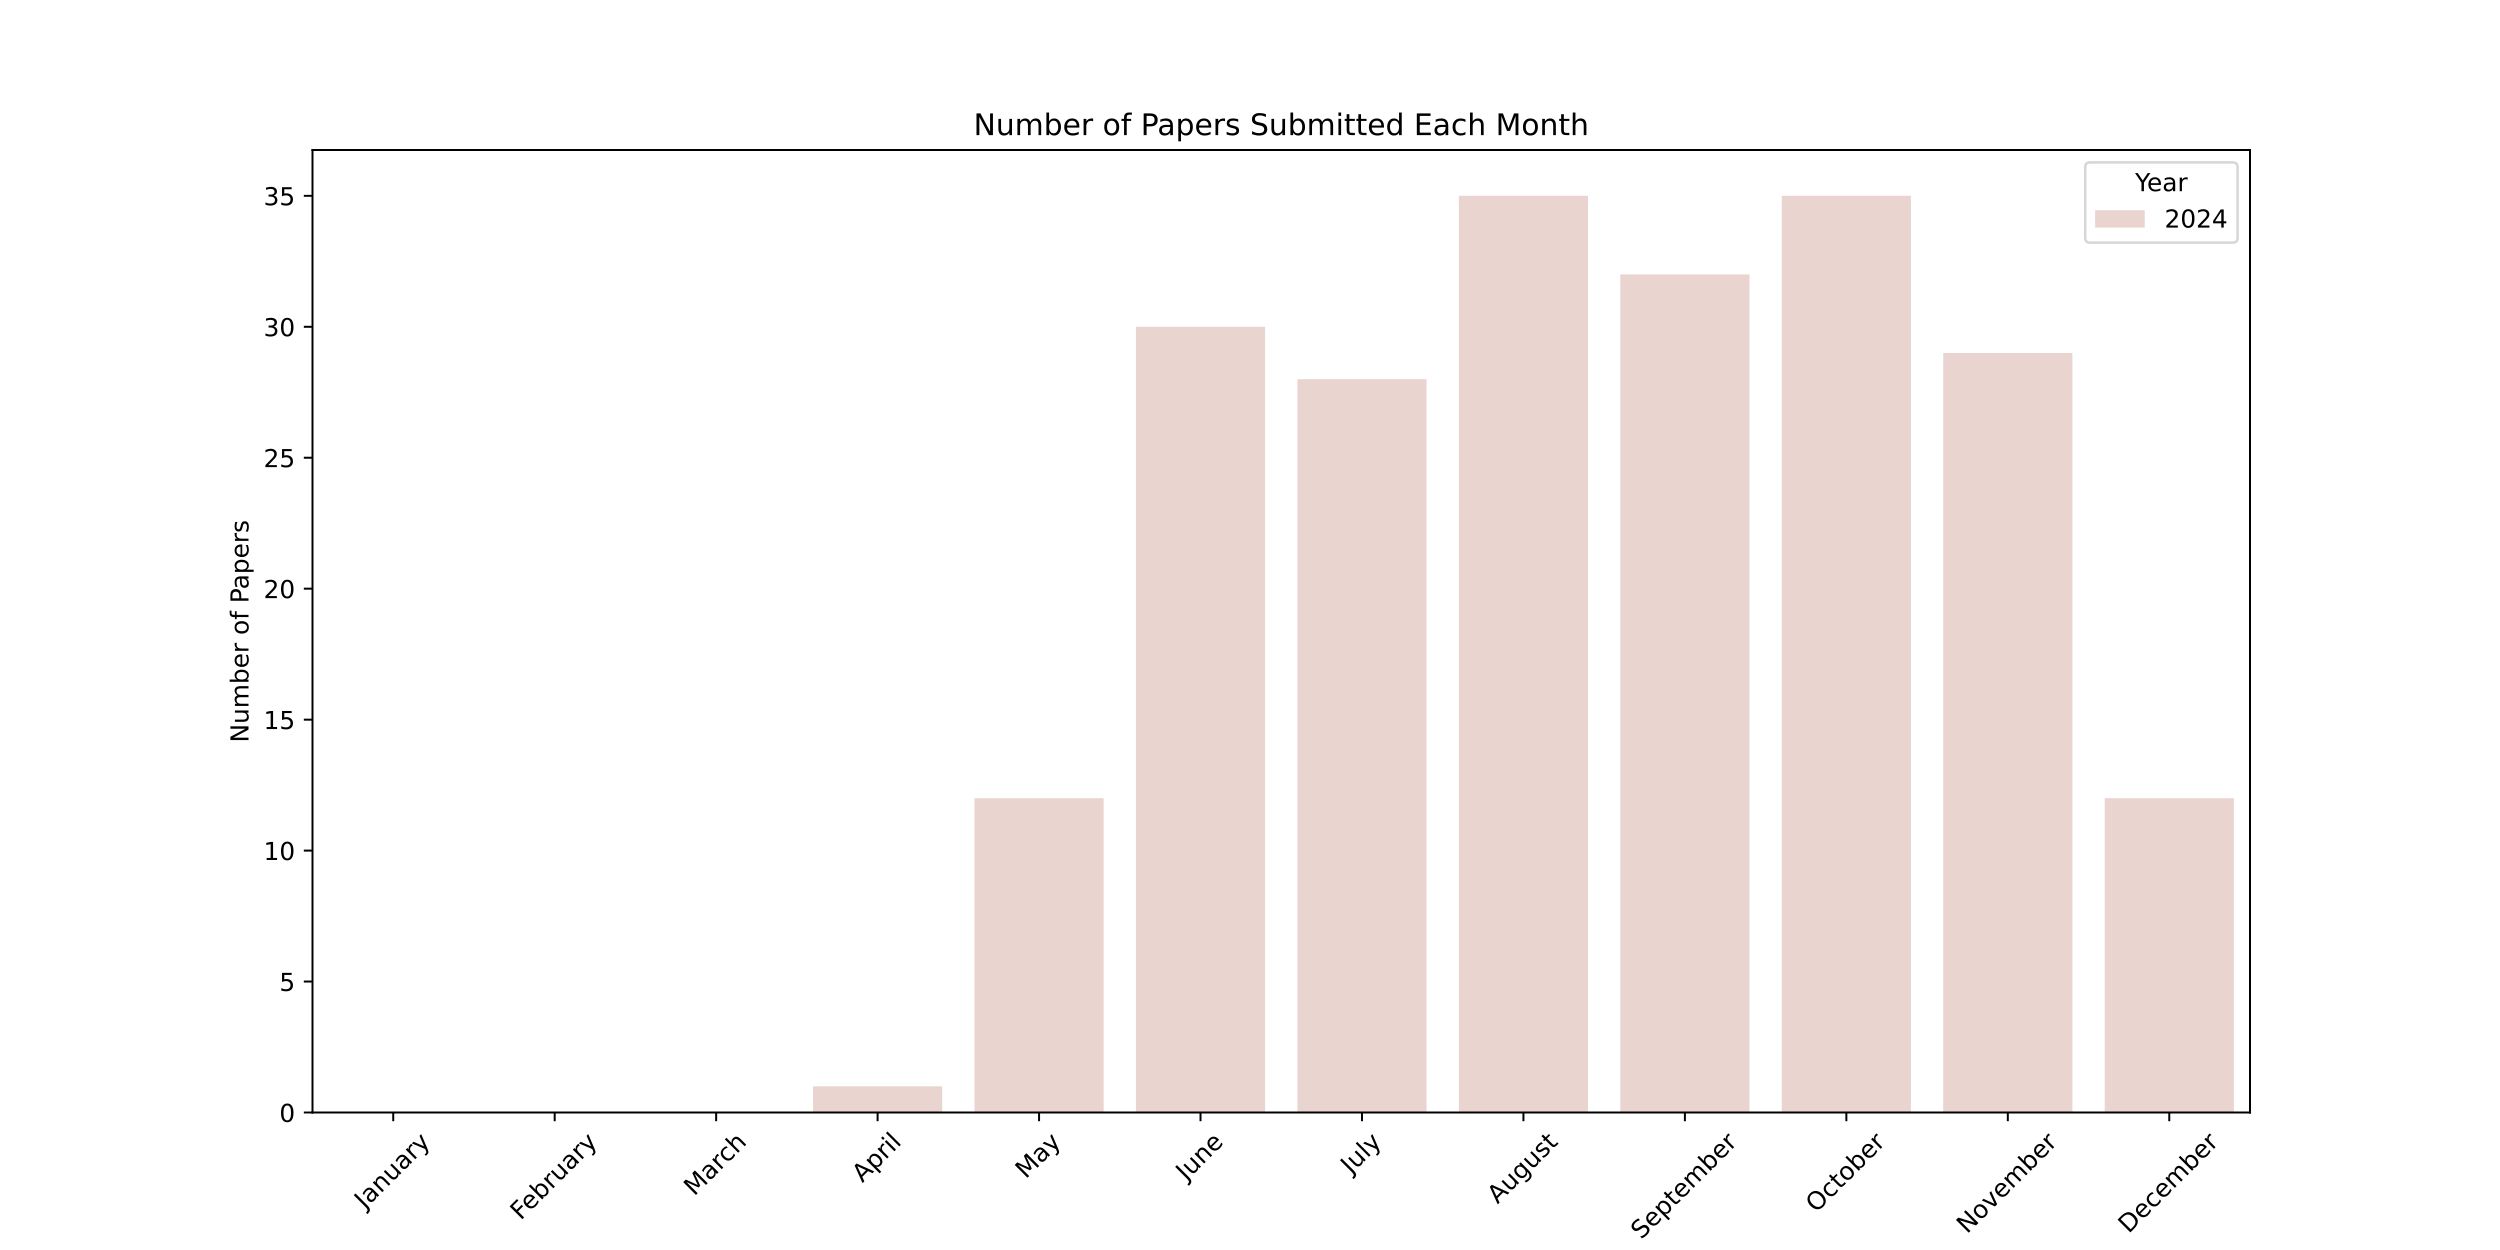
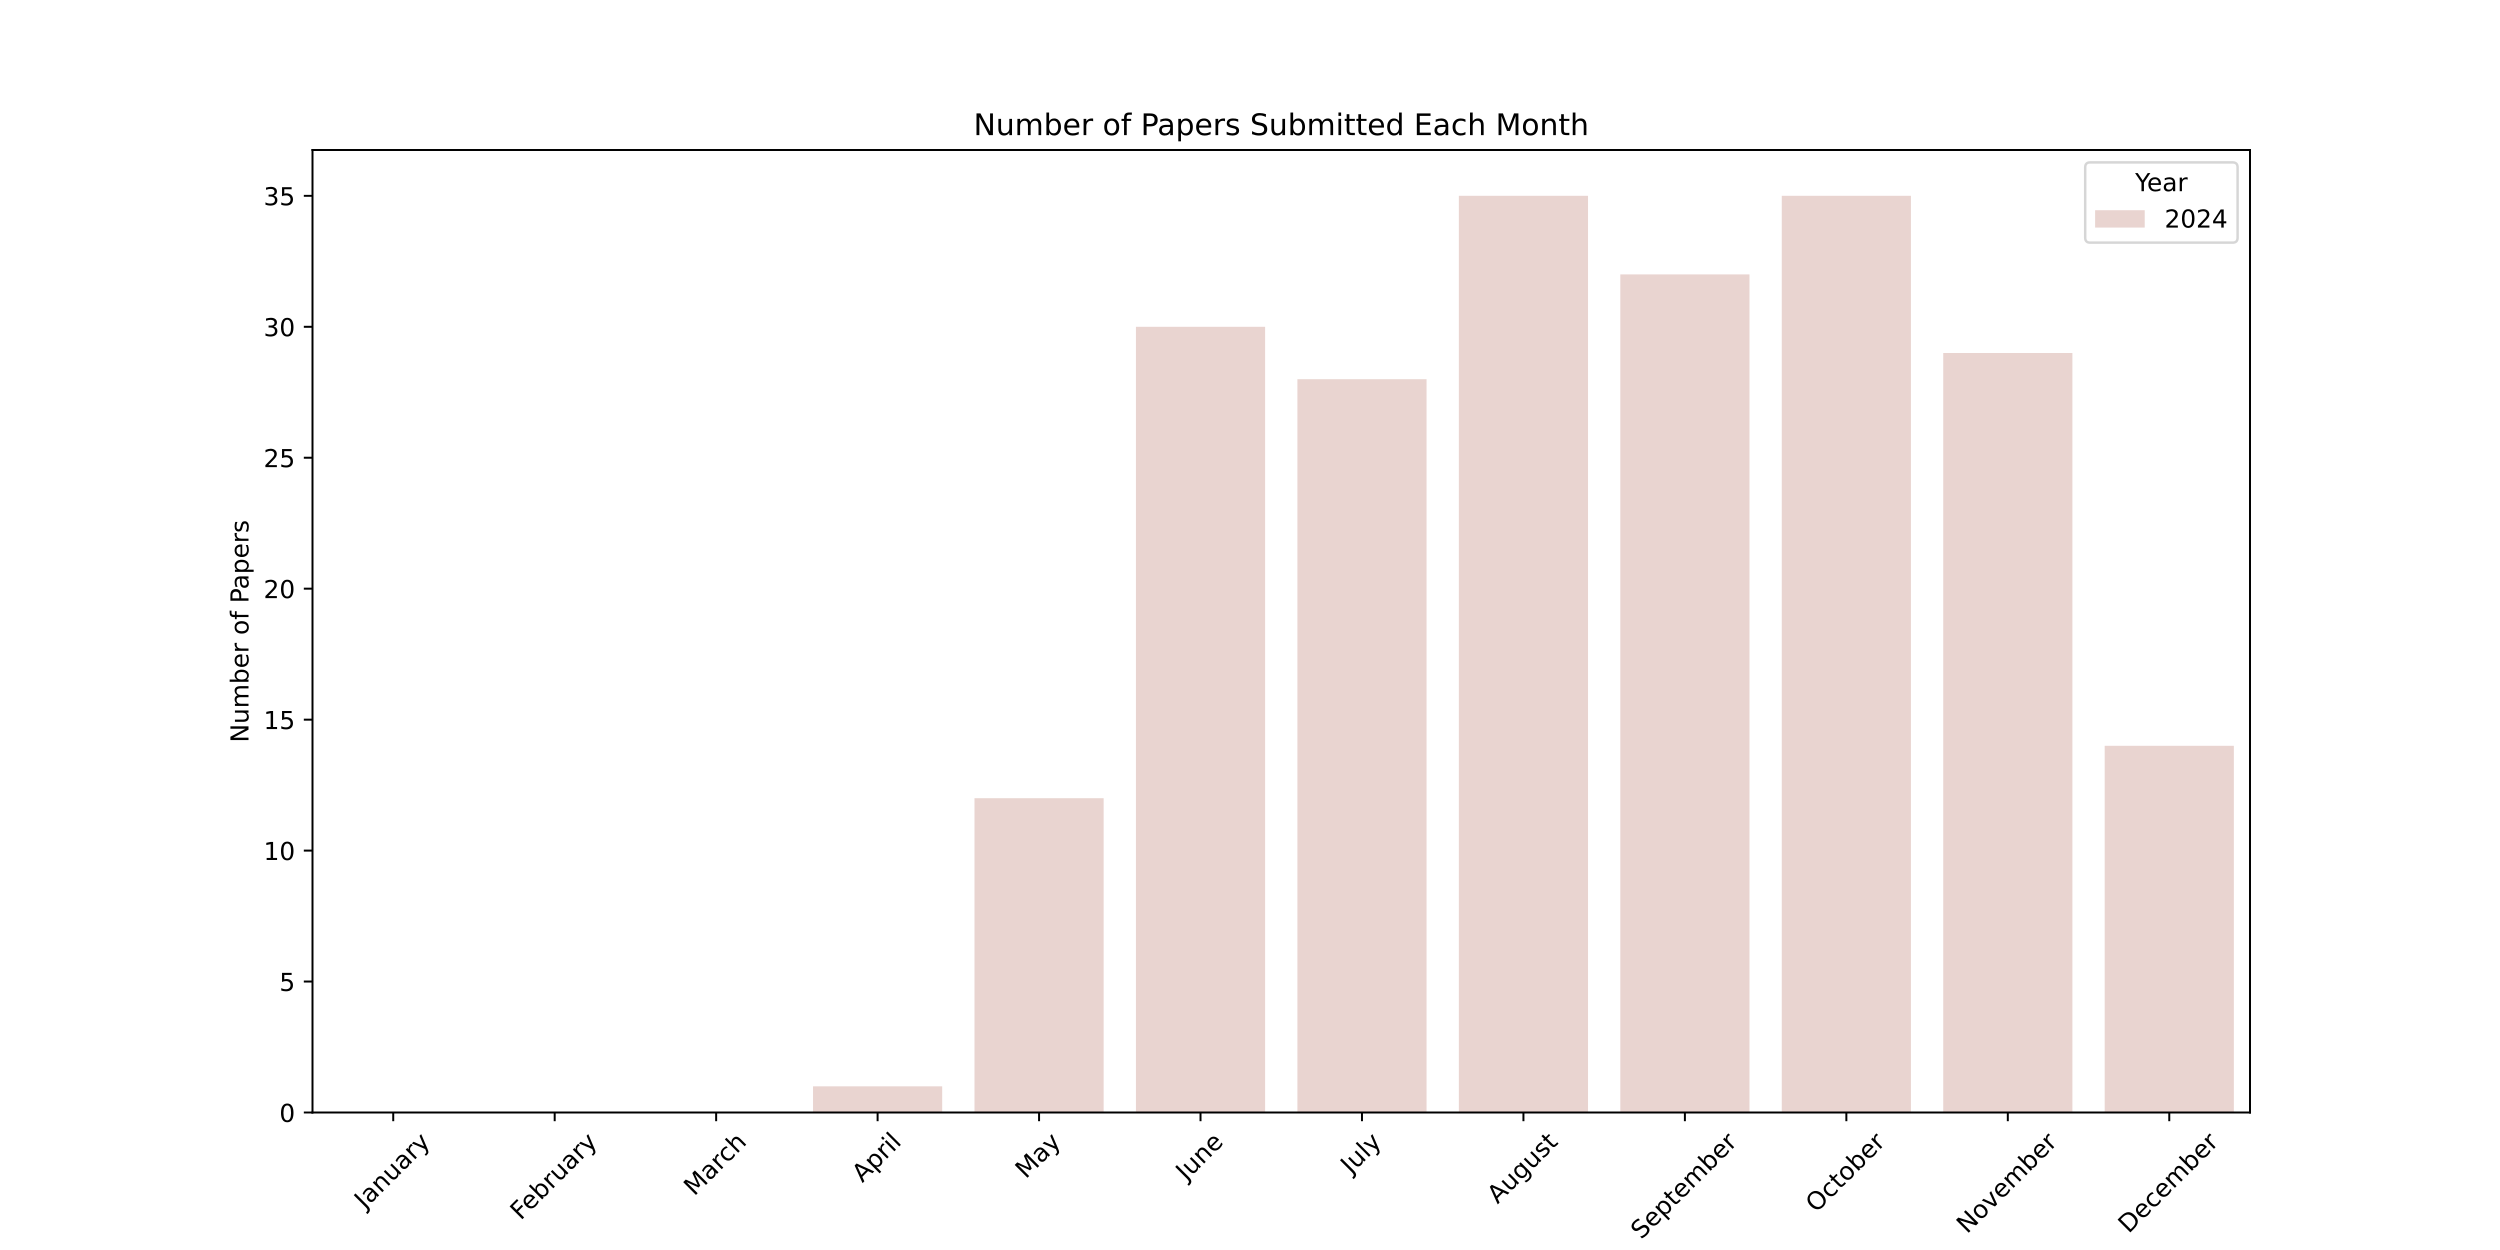
<svg xmlns="http://www.w3.org/2000/svg" xmlns:xlink="http://www.w3.org/1999/xlink" width="1008pt" height="504pt" viewBox="0 0 1008 504" version="1.1">
  <defs>
    <style type="text/css">*{stroke-linejoin: round; stroke-linecap: butt}</style>
  </defs>
  <g id="figure_1">
    <g id="patch_1">
      <path d="M 0 504  L 1008 504  L 1008 0  L 0 0  z " style="fill: #ffffff" />
    </g>
    <g id="axes_1">
      <g id="patch_2">
        <path d="M 126 448.56  L 907.2 448.56  L 907.2 60.48  L 126 60.48  z " style="fill: #ffffff" />
      </g>
      <g id="patch_3">
-         <path d="M 132.51 448.56  L 184.59 448.56  L 184.59 448.56  L 132.51 448.56  z " clip-path="url(#p0fd3a3fa16)" style="fill: #e9d4d0" />
+         <path d="M 132.51 448.56  L 184.59 448.56  L 184.59 448.56  L 132.51 448.56  z " clip-path="url(#p0d2d77b6b7)" style="fill: #e9d4d0" />
      </g>
      <g id="patch_4">
-         <path d="M 197.61 448.56  L 249.69 448.56  L 249.69 448.56  L 197.61 448.56  z " clip-path="url(#p0fd3a3fa16)" style="fill: #e9d4d0" />
+         <path d="M 197.61 448.56  L 249.69 448.56  L 249.69 448.56  L 197.61 448.56  z " clip-path="url(#p0d2d77b6b7)" style="fill: #e9d4d0" />
      </g>
      <g id="patch_5">
-         <path d="M 262.71 448.56  L 314.79 448.56  L 314.79 448.56  L 262.71 448.56  z " clip-path="url(#p0fd3a3fa16)" style="fill: #e9d4d0" />
+         <path d="M 262.71 448.56  L 314.79 448.56  L 314.79 448.56  L 262.71 448.56  z " clip-path="url(#p0d2d77b6b7)" style="fill: #e9d4d0" />
      </g>
      <g id="patch_6">
-         <path d="M 327.81 448.56  L 379.89 448.56  L 379.89 438  L 327.81 438  z " clip-path="url(#p0fd3a3fa16)" style="fill: #e9d4d0" />
+         <path d="M 327.81 448.56  L 379.89 448.56  L 379.89 438  L 327.81 438  z " clip-path="url(#p0d2d77b6b7)" style="fill: #e9d4d0" />
      </g>
      <g id="patch_7">
-         <path d="M 392.91 448.56  L 444.99 448.56  L 444.99 321.84  L 392.91 321.84  z " clip-path="url(#p0fd3a3fa16)" style="fill: #e9d4d0" />
+         <path d="M 392.91 448.56  L 444.99 448.56  L 444.99 321.84  L 392.91 321.84  z " clip-path="url(#p0d2d77b6b7)" style="fill: #e9d4d0" />
      </g>
      <g id="patch_8">
-         <path d="M 458.01 448.56  L 510.09 448.56  L 510.09 131.76  L 458.01 131.76  z " clip-path="url(#p0fd3a3fa16)" style="fill: #e9d4d0" />
+         <path d="M 458.01 448.56  L 510.09 448.56  L 510.09 131.76  L 458.01 131.76  z " clip-path="url(#p0d2d77b6b7)" style="fill: #e9d4d0" />
      </g>
      <g id="patch_9">
-         <path d="M 523.11 448.56  L 575.19 448.56  L 575.19 152.88  L 523.11 152.88  z " clip-path="url(#p0fd3a3fa16)" style="fill: #e9d4d0" />
+         <path d="M 523.11 448.56  L 575.19 448.56  L 575.19 152.88  L 523.11 152.88  z " clip-path="url(#p0d2d77b6b7)" style="fill: #e9d4d0" />
      </g>
      <g id="patch_10">
-         <path d="M 588.21 448.56  L 640.29 448.56  L 640.29 78.96  L 588.21 78.96  z " clip-path="url(#p0fd3a3fa16)" style="fill: #e9d4d0" />
+         <path d="M 588.21 448.56  L 640.29 448.56  L 640.29 78.96  L 588.21 78.96  z " clip-path="url(#p0d2d77b6b7)" style="fill: #e9d4d0" />
      </g>
      <g id="patch_11">
-         <path d="M 653.31 448.56  L 705.39 448.56  L 705.39 110.64  L 653.31 110.64  z " clip-path="url(#p0fd3a3fa16)" style="fill: #e9d4d0" />
+         <path d="M 653.31 448.56  L 705.39 448.56  L 705.39 110.64  L 653.31 110.64  z " clip-path="url(#p0d2d77b6b7)" style="fill: #e9d4d0" />
      </g>
      <g id="patch_12">
-         <path d="M 718.41 448.56  L 770.49 448.56  L 770.49 78.96  L 718.41 78.96  z " clip-path="url(#p0fd3a3fa16)" style="fill: #e9d4d0" />
+         <path d="M 718.41 448.56  L 770.49 448.56  L 770.49 78.96  L 718.41 78.96  z " clip-path="url(#p0d2d77b6b7)" style="fill: #e9d4d0" />
      </g>
      <g id="patch_13">
-         <path d="M 783.51 448.56  L 835.59 448.56  L 835.59 142.32  L 783.51 142.32  z " clip-path="url(#p0fd3a3fa16)" style="fill: #e9d4d0" />
+         <path d="M 783.51 448.56  L 835.59 448.56  L 835.59 142.32  L 783.51 142.32  z " clip-path="url(#p0d2d77b6b7)" style="fill: #e9d4d0" />
      </g>
      <g id="patch_14">
-         <path d="M 848.61 448.56  L 900.69 448.56  L 900.69 321.84  L 848.61 321.84  z " clip-path="url(#p0fd3a3fa16)" style="fill: #e9d4d0" />
+         <path d="M 848.61 448.56  L 900.69 448.56  L 900.69 300.72  L 848.61 300.72  z " clip-path="url(#p0d2d77b6b7)" style="fill: #e9d4d0" />
      </g>
      <g id="patch_15">
-         <path d="M 158.55 448.56  L 158.55 448.56  L 158.55 448.56  L 158.55 448.56  z " clip-path="url(#p0fd3a3fa16)" style="fill: #e9d4d0" />
+         <path d="M 158.55 448.56  L 158.55 448.56  L 158.55 448.56  L 158.55 448.56  z " clip-path="url(#p0d2d77b6b7)" style="fill: #e9d4d0" />
      </g>
      <g id="matplotlib.axis_1">
        <g id="xtick_1">
          <g id="line2d_1">
            <defs>
-               <path id="m01930dcc3c" d="M 0 0  L 0 3.5  " style="stroke: #000000; stroke-width: 0.8" />
+               <path id="m5d8cb2da72" d="M 0 0  L 0 3.5  " style="stroke: #000000; stroke-width: 0.8" />
            </defs>
            <g>
-               <use xlink:href="#m01930dcc3c" x="158.55" y="448.56" style="stroke: #000000; stroke-width: 0.8" />
+               <use xlink:href="#m5d8cb2da72" x="158.55" y="448.56" style="stroke: #000000; stroke-width: 0.8" />
            </g>
          </g>
          <g id="text_1">
            <g transform="translate(147.0976 487.74) rotate(-45) scale(0.1 -0.1)">
              <defs>
                <path id="DejaVuSans-4a" d="M 628 4666  L 1259 4666  L 1259 325  Q 1259 -519 939 -900  Q 619 -1281 -91 -1281  L -331 -1281  L -331 -750  L -134 -750  Q 284 -750 456 -515  Q 628 -281 628 325  L 628 4666  z " transform="scale(0.015625)" />
                <path id="DejaVuSans-61" d="M 2194 1759  Q 1497 1759 1228 1600  Q 959 1441 959 1056  Q 959 750 1161 570  Q 1363 391 1709 391  Q 2188 391 2477 730  Q 2766 1069 2766 1631  L 2766 1759  L 2194 1759  z M 3341 1997  L 3341 0  L 2766 0  L 2766 531  Q 2569 213 2275 61  Q 1981 -91 1556 -91  Q 1019 -91 701 211  Q 384 513 384 1019  Q 384 1609 779 1909  Q 1175 2209 1959 2209  L 2766 2209  L 2766 2266  Q 2766 2663 2505 2880  Q 2244 3097 1772 3097  Q 1472 3097 1187 3025  Q 903 2953 641 2809  L 641 3341  Q 956 3463 1253 3523  Q 1550 3584 1831 3584  Q 2591 3584 2966 3190  Q 3341 2797 3341 1997  z " transform="scale(0.015625)" />
                <path id="DejaVuSans-6e" d="M 3513 2113  L 3513 0  L 2938 0  L 2938 2094  Q 2938 2591 2744 2837  Q 2550 3084 2163 3084  Q 1697 3084 1428 2787  Q 1159 2491 1159 1978  L 1159 0  L 581 0  L 581 3500  L 1159 3500  L 1159 2956  Q 1366 3272 1645 3428  Q 1925 3584 2291 3584  Q 2894 3584 3203 3211  Q 3513 2838 3513 2113  z " transform="scale(0.015625)" />
                <path id="DejaVuSans-75" d="M 544 1381  L 544 3500  L 1119 3500  L 1119 1403  Q 1119 906 1312 657  Q 1506 409 1894 409  Q 2359 409 2629 706  Q 2900 1003 2900 1516  L 2900 3500  L 3475 3500  L 3475 0  L 2900 0  L 2900 538  Q 2691 219 2414 64  Q 2138 -91 1772 -91  Q 1169 -91 856 284  Q 544 659 544 1381  z M 1991 3584  L 1991 3584  z " transform="scale(0.015625)" />
                <path id="DejaVuSans-72" d="M 2631 2963  Q 2534 3019 2420 3045  Q 2306 3072 2169 3072  Q 1681 3072 1420 2755  Q 1159 2438 1159 1844  L 1159 0  L 581 0  L 581 3500  L 1159 3500  L 1159 2956  Q 1341 3275 1631 3429  Q 1922 3584 2338 3584  Q 2397 3584 2469 3576  Q 2541 3569 2628 3553  L 2631 2963  z " transform="scale(0.015625)" />
                <path id="DejaVuSans-79" d="M 2059 -325  Q 1816 -950 1584 -1140  Q 1353 -1331 966 -1331  L 506 -1331  L 506 -850  L 844 -850  Q 1081 -850 1212 -737  Q 1344 -625 1503 -206  L 1606 56  L 191 3500  L 800 3500  L 1894 763  L 2988 3500  L 3597 3500  L 2059 -325  z " transform="scale(0.015625)" />
              </defs>
              <use xlink:href="#DejaVuSans-4a" />
              <use xlink:href="#DejaVuSans-61" x="29.492" />
              <use xlink:href="#DejaVuSans-6e" x="90.771" />
              <use xlink:href="#DejaVuSans-75" x="154.15" />
              <use xlink:href="#DejaVuSans-61" x="217.529" />
              <use xlink:href="#DejaVuSans-72" x="278.809" />
              <use xlink:href="#DejaVuSans-79" x="319.922" />
            </g>
          </g>
        </g>
        <g id="xtick_2">
          <g id="line2d_2">
            <g>
-               <use xlink:href="#m01930dcc3c" x="223.65" y="448.56" style="stroke: #000000; stroke-width: 0.8" />
+               <use xlink:href="#m5d8cb2da72" x="223.65" y="448.56" style="stroke: #000000; stroke-width: 0.8" />
            </g>
          </g>
          <g id="text_2">
            <g transform="translate(209.9354 492.2644) rotate(-45) scale(0.1 -0.1)">
              <defs>
                <path id="DejaVuSans-46" d="M 628 4666  L 3309 4666  L 3309 4134  L 1259 4134  L 1259 2759  L 3109 2759  L 3109 2228  L 1259 2228  L 1259 0  L 628 0  L 628 4666  z " transform="scale(0.015625)" />
                <path id="DejaVuSans-65" d="M 3597 1894  L 3597 1613  L 953 1613  Q 991 1019 1311 708  Q 1631 397 2203 397  Q 2534 397 2845 478  Q 3156 559 3463 722  L 3463 178  Q 3153 47 2828 -22  Q 2503 -91 2169 -91  Q 1331 -91 842 396  Q 353 884 353 1716  Q 353 2575 817 3079  Q 1281 3584 2069 3584  Q 2775 3584 3186 3129  Q 3597 2675 3597 1894  z M 3022 2063  Q 3016 2534 2758 2815  Q 2500 3097 2075 3097  Q 1594 3097 1305 2825  Q 1016 2553 972 2059  L 3022 2063  z " transform="scale(0.015625)" />
                <path id="DejaVuSans-62" d="M 3116 1747  Q 3116 2381 2855 2742  Q 2594 3103 2138 3103  Q 1681 3103 1420 2742  Q 1159 2381 1159 1747  Q 1159 1113 1420 752  Q 1681 391 2138 391  Q 2594 391 2855 752  Q 3116 1113 3116 1747  z M 1159 2969  Q 1341 3281 1617 3432  Q 1894 3584 2278 3584  Q 2916 3584 3314 3078  Q 3713 2572 3713 1747  Q 3713 922 3314 415  Q 2916 -91 2278 -91  Q 1894 -91 1617 61  Q 1341 213 1159 525  L 1159 0  L 581 0  L 581 4863  L 1159 4863  L 1159 2969  z " transform="scale(0.015625)" />
              </defs>
              <use xlink:href="#DejaVuSans-46" />
              <use xlink:href="#DejaVuSans-65" x="52.02" />
              <use xlink:href="#DejaVuSans-62" x="113.543" />
              <use xlink:href="#DejaVuSans-72" x="177.02" />
              <use xlink:href="#DejaVuSans-75" x="218.133" />
              <use xlink:href="#DejaVuSans-61" x="281.512" />
              <use xlink:href="#DejaVuSans-72" x="342.791" />
              <use xlink:href="#DejaVuSans-79" x="383.904" />
            </g>
          </g>
        </g>
        <g id="xtick_3">
          <g id="line2d_3">
            <g>
-               <use xlink:href="#m01930dcc3c" x="288.75" y="448.56" style="stroke: #000000; stroke-width: 0.8" />
+               <use xlink:href="#m5d8cb2da72" x="288.75" y="448.56" style="stroke: #000000; stroke-width: 0.8" />
            </g>
          </g>
          <g id="text_3">
            <g transform="translate(279.9255 482.4842) rotate(-45) scale(0.1 -0.1)">
              <defs>
                <path id="DejaVuSans-4d" d="M 628 4666  L 1569 4666  L 2759 1491  L 3956 4666  L 4897 4666  L 4897 0  L 4281 0  L 4281 4097  L 3078 897  L 2444 897  L 1241 4097  L 1241 0  L 628 0  L 628 4666  z " transform="scale(0.015625)" />
                <path id="DejaVuSans-63" d="M 3122 3366  L 3122 2828  Q 2878 2963 2633 3030  Q 2388 3097 2138 3097  Q 1578 3097 1268 2742  Q 959 2388 959 1747  Q 959 1106 1268 751  Q 1578 397 2138 397  Q 2388 397 2633 464  Q 2878 531 3122 666  L 3122 134  Q 2881 22 2623 -34  Q 2366 -91 2075 -91  Q 1284 -91 818 406  Q 353 903 353 1747  Q 353 2603 823 3093  Q 1294 3584 2113 3584  Q 2378 3584 2631 3529  Q 2884 3475 3122 3366  z " transform="scale(0.015625)" />
                <path id="DejaVuSans-68" d="M 3513 2113  L 3513 0  L 2938 0  L 2938 2094  Q 2938 2591 2744 2837  Q 2550 3084 2163 3084  Q 1697 3084 1428 2787  Q 1159 2491 1159 1978  L 1159 0  L 581 0  L 581 4863  L 1159 4863  L 1159 2956  Q 1366 3272 1645 3428  Q 1925 3584 2291 3584  Q 2894 3584 3203 3211  Q 3513 2838 3513 2113  z " transform="scale(0.015625)" />
              </defs>
              <use xlink:href="#DejaVuSans-4d" />
              <use xlink:href="#DejaVuSans-61" x="86.279" />
              <use xlink:href="#DejaVuSans-72" x="147.559" />
              <use xlink:href="#DejaVuSans-63" x="186.422" />
              <use xlink:href="#DejaVuSans-68" x="241.402" />
            </g>
          </g>
        </g>
        <g id="xtick_4">
          <g id="line2d_4">
            <g>
-               <use xlink:href="#m01930dcc3c" x="353.85" y="448.56" style="stroke: #000000; stroke-width: 0.8" />
+               <use xlink:href="#m5d8cb2da72" x="353.85" y="448.56" style="stroke: #000000; stroke-width: 0.8" />
            </g>
          </g>
          <g id="text_4">
            <g transform="translate(347.7203 477.0947) rotate(-45) scale(0.1 -0.1)">
              <defs>
                <path id="DejaVuSans-41" d="M 2188 4044  L 1331 1722  L 3047 1722  L 2188 4044  z M 1831 4666  L 2547 4666  L 4325 0  L 3669 0  L 3244 1197  L 1141 1197  L 716 0  L 50 0  L 1831 4666  z " transform="scale(0.015625)" />
                <path id="DejaVuSans-70" d="M 1159 525  L 1159 -1331  L 581 -1331  L 581 3500  L 1159 3500  L 1159 2969  Q 1341 3281 1617 3432  Q 1894 3584 2278 3584  Q 2916 3584 3314 3078  Q 3713 2572 3713 1747  Q 3713 922 3314 415  Q 2916 -91 2278 -91  Q 1894 -91 1617 61  Q 1341 213 1159 525  z M 3116 1747  Q 3116 2381 2855 2742  Q 2594 3103 2138 3103  Q 1681 3103 1420 2742  Q 1159 2381 1159 1747  Q 1159 1113 1420 752  Q 1681 391 2138 391  Q 2594 391 2855 752  Q 3116 1113 3116 1747  z " transform="scale(0.015625)" />
                <path id="DejaVuSans-69" d="M 603 3500  L 1178 3500  L 1178 0  L 603 0  L 603 3500  z M 603 4863  L 1178 4863  L 1178 4134  L 603 4134  L 603 4863  z " transform="scale(0.015625)" />
                <path id="DejaVuSans-6c" d="M 603 4863  L 1178 4863  L 1178 0  L 603 0  L 603 4863  z " transform="scale(0.015625)" />
              </defs>
              <use xlink:href="#DejaVuSans-41" />
              <use xlink:href="#DejaVuSans-70" x="68.408" />
              <use xlink:href="#DejaVuSans-72" x="131.885" />
              <use xlink:href="#DejaVuSans-69" x="172.998" />
              <use xlink:href="#DejaVuSans-6c" x="200.781" />
            </g>
          </g>
        </g>
        <g id="xtick_5">
          <g id="line2d_5">
            <g>
-               <use xlink:href="#m01930dcc3c" x="418.95" y="448.56" style="stroke: #000000; stroke-width: 0.8" />
+               <use xlink:href="#m5d8cb2da72" x="418.95" y="448.56" style="stroke: #000000; stroke-width: 0.8" />
            </g>
          </g>
          <g id="text_5">
            <g transform="translate(413.5915 475.5523) rotate(-45) scale(0.1 -0.1)">
              <use xlink:href="#DejaVuSans-4d" />
              <use xlink:href="#DejaVuSans-61" x="86.279" />
              <use xlink:href="#DejaVuSans-79" x="147.559" />
            </g>
          </g>
        </g>
        <g id="xtick_6">
          <g id="line2d_6">
            <g>
-               <use xlink:href="#m01930dcc3c" x="484.05" y="448.56" style="stroke: #000000; stroke-width: 0.8" />
+               <use xlink:href="#m5d8cb2da72" x="484.05" y="448.56" style="stroke: #000000; stroke-width: 0.8" />
            </g>
          </g>
          <g id="text_6">
            <g transform="translate(478.3014 476.3324) rotate(-45) scale(0.1 -0.1)">
              <use xlink:href="#DejaVuSans-4a" />
              <use xlink:href="#DejaVuSans-75" x="29.492" />
              <use xlink:href="#DejaVuSans-6e" x="92.871" />
              <use xlink:href="#DejaVuSans-65" x="156.25" />
            </g>
          </g>
        </g>
        <g id="xtick_7">
          <g id="line2d_7">
            <g>
-               <use xlink:href="#m01930dcc3c" x="549.15" y="448.56" style="stroke: #000000; stroke-width: 0.8" />
+               <use xlink:href="#m5d8cb2da72" x="549.15" y="448.56" style="stroke: #000000; stroke-width: 0.8" />
            </g>
          </g>
          <g id="text_7">
            <g transform="translate(544.7427 473.6498) rotate(-45) scale(0.1 -0.1)">
              <use xlink:href="#DejaVuSans-4a" />
              <use xlink:href="#DejaVuSans-75" x="29.492" />
              <use xlink:href="#DejaVuSans-6c" x="92.871" />
              <use xlink:href="#DejaVuSans-79" x="120.654" />
            </g>
          </g>
        </g>
        <g id="xtick_8">
          <g id="line2d_8">
            <g>
-               <use xlink:href="#m01930dcc3c" x="614.25" y="448.56" style="stroke: #000000; stroke-width: 0.8" />
+               <use xlink:href="#m5d8cb2da72" x="614.25" y="448.56" style="stroke: #000000; stroke-width: 0.8" />
            </g>
          </g>
          <g id="text_8">
            <g transform="translate(603.829 485.6772) rotate(-45) scale(0.1 -0.1)">
              <defs>
                <path id="DejaVuSans-67" d="M 2906 1791  Q 2906 2416 2648 2759  Q 2391 3103 1925 3103  Q 1463 3103 1205 2759  Q 947 2416 947 1791  Q 947 1169 1205 825  Q 1463 481 1925 481  Q 2391 481 2648 825  Q 2906 1169 2906 1791  z M 3481 434  Q 3481 -459 3084 -895  Q 2688 -1331 1869 -1331  Q 1566 -1331 1297 -1286  Q 1028 -1241 775 -1147  L 775 -588  Q 1028 -725 1275 -790  Q 1522 -856 1778 -856  Q 2344 -856 2625 -561  Q 2906 -266 2906 331  L 2906 616  Q 2728 306 2450 153  Q 2172 0 1784 0  Q 1141 0 747 490  Q 353 981 353 1791  Q 353 2603 747 3093  Q 1141 3584 1784 3584  Q 2172 3584 2450 3431  Q 2728 3278 2906 2969  L 2906 3500  L 3481 3500  L 3481 434  z " transform="scale(0.015625)" />
                <path id="DejaVuSans-73" d="M 2834 3397  L 2834 2853  Q 2591 2978 2328 3040  Q 2066 3103 1784 3103  Q 1356 3103 1142 2972  Q 928 2841 928 2578  Q 928 2378 1081 2264  Q 1234 2150 1697 2047  L 1894 2003  Q 2506 1872 2764 1633  Q 3022 1394 3022 966  Q 3022 478 2636 193  Q 2250 -91 1575 -91  Q 1294 -91 989 -36  Q 684 19 347 128  L 347 722  Q 666 556 975 473  Q 1284 391 1588 391  Q 1994 391 2212 530  Q 2431 669 2431 922  Q 2431 1156 2273 1281  Q 2116 1406 1581 1522  L 1381 1569  Q 847 1681 609 1914  Q 372 2147 372 2553  Q 372 3047 722 3315  Q 1072 3584 1716 3584  Q 2034 3584 2315 3537  Q 2597 3491 2834 3397  z " transform="scale(0.015625)" />
                <path id="DejaVuSans-74" d="M 1172 4494  L 1172 3500  L 2356 3500  L 2356 3053  L 1172 3053  L 1172 1153  Q 1172 725 1289 603  Q 1406 481 1766 481  L 2356 481  L 2356 0  L 1766 0  Q 1100 0 847 248  Q 594 497 594 1153  L 594 3053  L 172 3053  L 172 3500  L 594 3500  L 594 4494  L 1172 4494  z " transform="scale(0.015625)" />
              </defs>
              <use xlink:href="#DejaVuSans-41" />
              <use xlink:href="#DejaVuSans-75" x="68.408" />
              <use xlink:href="#DejaVuSans-67" x="131.787" />
              <use xlink:href="#DejaVuSans-75" x="195.264" />
              <use xlink:href="#DejaVuSans-73" x="258.643" />
              <use xlink:href="#DejaVuSans-74" x="310.742" />
            </g>
          </g>
        </g>
        <g id="xtick_9">
          <g id="line2d_9">
            <g>
-               <use xlink:href="#m01930dcc3c" x="679.35" y="448.56" style="stroke: #000000; stroke-width: 0.8" />
+               <use xlink:href="#m5d8cb2da72" x="679.35" y="448.56" style="stroke: #000000; stroke-width: 0.8" />
            </g>
          </g>
          <g id="text_9">
            <g transform="translate(661.758 500.0193) rotate(-45) scale(0.1 -0.1)">
              <defs>
                <path id="DejaVuSans-53" d="M 3425 4513  L 3425 3897  Q 3066 4069 2747 4153  Q 2428 4238 2131 4238  Q 1616 4238 1336 4038  Q 1056 3838 1056 3469  Q 1056 3159 1242 3001  Q 1428 2844 1947 2747  L 2328 2669  Q 3034 2534 3370 2195  Q 3706 1856 3706 1288  Q 3706 609 3251 259  Q 2797 -91 1919 -91  Q 1588 -91 1214 -16  Q 841 59 441 206  L 441 856  Q 825 641 1194 531  Q 1563 422 1919 422  Q 2459 422 2753 634  Q 3047 847 3047 1241  Q 3047 1584 2836 1778  Q 2625 1972 2144 2069  L 1759 2144  Q 1053 2284 737 2584  Q 422 2884 422 3419  Q 422 4038 858 4394  Q 1294 4750 2059 4750  Q 2388 4750 2728 4690  Q 3069 4631 3425 4513  z " transform="scale(0.015625)" />
                <path id="DejaVuSans-6d" d="M 3328 2828  Q 3544 3216 3844 3400  Q 4144 3584 4550 3584  Q 5097 3584 5394 3201  Q 5691 2819 5691 2113  L 5691 0  L 5113 0  L 5113 2094  Q 5113 2597 4934 2840  Q 4756 3084 4391 3084  Q 3944 3084 3684 2787  Q 3425 2491 3425 1978  L 3425 0  L 2847 0  L 2847 2094  Q 2847 2600 2669 2842  Q 2491 3084 2119 3084  Q 1678 3084 1418 2786  Q 1159 2488 1159 1978  L 1159 0  L 581 0  L 581 3500  L 1159 3500  L 1159 2956  Q 1356 3278 1631 3431  Q 1906 3584 2284 3584  Q 2666 3584 2933 3390  Q 3200 3197 3328 2828  z " transform="scale(0.015625)" />
              </defs>
              <use xlink:href="#DejaVuSans-53" />
              <use xlink:href="#DejaVuSans-65" x="63.477" />
              <use xlink:href="#DejaVuSans-70" x="125" />
              <use xlink:href="#DejaVuSans-74" x="188.477" />
              <use xlink:href="#DejaVuSans-65" x="227.686" />
              <use xlink:href="#DejaVuSans-6d" x="289.209" />
              <use xlink:href="#DejaVuSans-62" x="386.621" />
              <use xlink:href="#DejaVuSans-65" x="450.098" />
              <use xlink:href="#DejaVuSans-72" x="511.621" />
            </g>
          </g>
        </g>
        <g id="xtick_10">
          <g id="line2d_10">
            <g>
-               <use xlink:href="#m01930dcc3c" x="744.45" y="448.56" style="stroke: #000000; stroke-width: 0.8" />
+               <use xlink:href="#m5d8cb2da72" x="744.45" y="448.56" style="stroke: #000000; stroke-width: 0.8" />
            </g>
          </g>
          <g id="text_10">
            <g transform="translate(732.2513 489.2326) rotate(-45) scale(0.1 -0.1)">
              <defs>
                <path id="DejaVuSans-4f" d="M 2522 4238  Q 1834 4238 1429 3725  Q 1025 3213 1025 2328  Q 1025 1447 1429 934  Q 1834 422 2522 422  Q 3209 422 3611 934  Q 4013 1447 4013 2328  Q 4013 3213 3611 3725  Q 3209 4238 2522 4238  z M 2522 4750  Q 3503 4750 4090 4092  Q 4678 3434 4678 2328  Q 4678 1225 4090 567  Q 3503 -91 2522 -91  Q 1538 -91 948 565  Q 359 1222 359 2328  Q 359 3434 948 4092  Q 1538 4750 2522 4750  z " transform="scale(0.015625)" />
                <path id="DejaVuSans-6f" d="M 1959 3097  Q 1497 3097 1228 2736  Q 959 2375 959 1747  Q 959 1119 1226 758  Q 1494 397 1959 397  Q 2419 397 2687 759  Q 2956 1122 2956 1747  Q 2956 2369 2687 2733  Q 2419 3097 1959 3097  z M 1959 3584  Q 2709 3584 3137 3096  Q 3566 2609 3566 1747  Q 3566 888 3137 398  Q 2709 -91 1959 -91  Q 1206 -91 779 398  Q 353 888 353 1747  Q 353 2609 779 3096  Q 1206 3584 1959 3584  z " transform="scale(0.015625)" />
              </defs>
              <use xlink:href="#DejaVuSans-4f" />
              <use xlink:href="#DejaVuSans-63" x="78.711" />
              <use xlink:href="#DejaVuSans-74" x="133.691" />
              <use xlink:href="#DejaVuSans-6f" x="172.9" />
              <use xlink:href="#DejaVuSans-62" x="234.082" />
              <use xlink:href="#DejaVuSans-65" x="297.559" />
              <use xlink:href="#DejaVuSans-72" x="359.082" />
            </g>
          </g>
        </g>
        <g id="xtick_11">
          <g id="line2d_11">
            <g>
-               <use xlink:href="#m01930dcc3c" x="809.55" y="448.56" style="stroke: #000000; stroke-width: 0.8" />
+               <use xlink:href="#m5d8cb2da72" x="809.55" y="448.56" style="stroke: #000000; stroke-width: 0.8" />
            </g>
          </g>
          <g id="text_11">
            <g transform="translate(793.1076 497.7201) rotate(-45) scale(0.1 -0.1)">
              <defs>
                <path id="DejaVuSans-4e" d="M 628 4666  L 1478 4666  L 3547 763  L 3547 4666  L 4159 4666  L 4159 0  L 3309 0  L 1241 3903  L 1241 0  L 628 0  L 628 4666  z " transform="scale(0.015625)" />
                <path id="DejaVuSans-76" d="M 191 3500  L 800 3500  L 1894 563  L 2988 3500  L 3597 3500  L 2284 0  L 1503 0  L 191 3500  z " transform="scale(0.015625)" />
              </defs>
              <use xlink:href="#DejaVuSans-4e" />
              <use xlink:href="#DejaVuSans-6f" x="74.805" />
              <use xlink:href="#DejaVuSans-76" x="135.986" />
              <use xlink:href="#DejaVuSans-65" x="195.166" />
              <use xlink:href="#DejaVuSans-6d" x="256.689" />
              <use xlink:href="#DejaVuSans-62" x="354.102" />
              <use xlink:href="#DejaVuSans-65" x="417.578" />
              <use xlink:href="#DejaVuSans-72" x="479.102" />
            </g>
          </g>
        </g>
        <g id="xtick_12">
          <g id="line2d_12">
            <g>
-               <use xlink:href="#m01930dcc3c" x="874.65" y="448.56" style="stroke: #000000; stroke-width: 0.8" />
+               <use xlink:href="#m5d8cb2da72" x="874.65" y="448.56" style="stroke: #000000; stroke-width: 0.8" />
            </g>
          </g>
          <g id="text_12">
            <g transform="translate(858.2667 497.6019) rotate(-45) scale(0.1 -0.1)">
              <defs>
                <path id="DejaVuSans-44" d="M 1259 4147  L 1259 519  L 2022 519  Q 2988 519 3436 956  Q 3884 1394 3884 2338  Q 3884 3275 3436 3711  Q 2988 4147 2022 4147  L 1259 4147  z M 628 4666  L 1925 4666  Q 3281 4666 3915 4102  Q 4550 3538 4550 2338  Q 4550 1131 3912 565  Q 3275 0 1925 0  L 628 0  L 628 4666  z " transform="scale(0.015625)" />
              </defs>
              <use xlink:href="#DejaVuSans-44" />
              <use xlink:href="#DejaVuSans-65" x="77.002" />
              <use xlink:href="#DejaVuSans-63" x="138.525" />
              <use xlink:href="#DejaVuSans-65" x="193.506" />
              <use xlink:href="#DejaVuSans-6d" x="255.029" />
              <use xlink:href="#DejaVuSans-62" x="352.441" />
              <use xlink:href="#DejaVuSans-65" x="415.918" />
              <use xlink:href="#DejaVuSans-72" x="477.441" />
            </g>
          </g>
        </g>
        <g id="text_13">
          <g transform="translate(500.9289 513.0883) scale(0.1 -0.1)">
            <use xlink:href="#DejaVuSans-4d" />
            <use xlink:href="#DejaVuSans-6f" x="86.279" />
            <use xlink:href="#DejaVuSans-6e" x="147.461" />
            <use xlink:href="#DejaVuSans-74" x="210.84" />
            <use xlink:href="#DejaVuSans-68" x="250.049" />
          </g>
        </g>
      </g>
      <g id="matplotlib.axis_2">
        <g id="ytick_1">
          <g id="line2d_13">
            <defs>
-               <path id="m89bf6cc1fa" d="M 0 0  L -3.5 0  " style="stroke: #000000; stroke-width: 0.8" />
+               <path id="mbd7c783ac4" d="M 0 0  L -3.5 0  " style="stroke: #000000; stroke-width: 0.8" />
            </defs>
            <g>
-               <use xlink:href="#m89bf6cc1fa" x="126" y="448.56" style="stroke: #000000; stroke-width: 0.8" />
+               <use xlink:href="#mbd7c783ac4" x="126" y="448.56" style="stroke: #000000; stroke-width: 0.8" />
            </g>
          </g>
          <g id="text_14">
            <g transform="translate(112.6375 452.3592) scale(0.1 -0.1)">
              <defs>
                <path id="DejaVuSans-30" d="M 2034 4250  Q 1547 4250 1301 3770  Q 1056 3291 1056 2328  Q 1056 1369 1301 889  Q 1547 409 2034 409  Q 2525 409 2770 889  Q 3016 1369 3016 2328  Q 3016 3291 2770 3770  Q 2525 4250 2034 4250  z M 2034 4750  Q 2819 4750 3233 4129  Q 3647 3509 3647 2328  Q 3647 1150 3233 529  Q 2819 -91 2034 -91  Q 1250 -91 836 529  Q 422 1150 422 2328  Q 422 3509 836 4129  Q 1250 4750 2034 4750  z " transform="scale(0.015625)" />
              </defs>
              <use xlink:href="#DejaVuSans-30" />
            </g>
          </g>
        </g>
        <g id="ytick_2">
          <g id="line2d_14">
            <g>
-               <use xlink:href="#m89bf6cc1fa" x="126" y="395.76" style="stroke: #000000; stroke-width: 0.8" />
+               <use xlink:href="#mbd7c783ac4" x="126" y="395.76" style="stroke: #000000; stroke-width: 0.8" />
            </g>
          </g>
          <g id="text_15">
            <g transform="translate(112.6375 399.5592) scale(0.1 -0.1)">
              <defs>
                <path id="DejaVuSans-35" d="M 691 4666  L 3169 4666  L 3169 4134  L 1269 4134  L 1269 2991  Q 1406 3038 1543 3061  Q 1681 3084 1819 3084  Q 2600 3084 3056 2656  Q 3513 2228 3513 1497  Q 3513 744 3044 326  Q 2575 -91 1722 -91  Q 1428 -91 1123 -41  Q 819 9 494 109  L 494 744  Q 775 591 1075 516  Q 1375 441 1709 441  Q 2250 441 2565 725  Q 2881 1009 2881 1497  Q 2881 1984 2565 2268  Q 2250 2553 1709 2553  Q 1456 2553 1204 2497  Q 953 2441 691 2322  L 691 4666  z " transform="scale(0.015625)" />
              </defs>
              <use xlink:href="#DejaVuSans-35" />
            </g>
          </g>
        </g>
        <g id="ytick_3">
          <g id="line2d_15">
            <g>
-               <use xlink:href="#m89bf6cc1fa" x="126" y="342.96" style="stroke: #000000; stroke-width: 0.8" />
+               <use xlink:href="#mbd7c783ac4" x="126" y="342.96" style="stroke: #000000; stroke-width: 0.8" />
            </g>
          </g>
          <g id="text_16">
            <g transform="translate(106.275 346.7592) scale(0.1 -0.1)">
              <defs>
                <path id="DejaVuSans-31" d="M 794 531  L 1825 531  L 1825 4091  L 703 3866  L 703 4441  L 1819 4666  L 2450 4666  L 2450 531  L 3481 531  L 3481 0  L 794 0  L 794 531  z " transform="scale(0.015625)" />
              </defs>
              <use xlink:href="#DejaVuSans-31" />
              <use xlink:href="#DejaVuSans-30" x="63.623" />
            </g>
          </g>
        </g>
        <g id="ytick_4">
          <g id="line2d_16">
            <g>
-               <use xlink:href="#m89bf6cc1fa" x="126" y="290.16" style="stroke: #000000; stroke-width: 0.8" />
+               <use xlink:href="#mbd7c783ac4" x="126" y="290.16" style="stroke: #000000; stroke-width: 0.8" />
            </g>
          </g>
          <g id="text_17">
            <g transform="translate(106.275 293.9592) scale(0.1 -0.1)">
              <use xlink:href="#DejaVuSans-31" />
              <use xlink:href="#DejaVuSans-35" x="63.623" />
            </g>
          </g>
        </g>
        <g id="ytick_5">
          <g id="line2d_17">
            <g>
-               <use xlink:href="#m89bf6cc1fa" x="126" y="237.36" style="stroke: #000000; stroke-width: 0.8" />
+               <use xlink:href="#mbd7c783ac4" x="126" y="237.36" style="stroke: #000000; stroke-width: 0.8" />
            </g>
          </g>
          <g id="text_18">
            <g transform="translate(106.275 241.1592) scale(0.1 -0.1)">
              <defs>
                <path id="DejaVuSans-32" d="M 1228 531  L 3431 531  L 3431 0  L 469 0  L 469 531  Q 828 903 1448 1529  Q 2069 2156 2228 2338  Q 2531 2678 2651 2914  Q 2772 3150 2772 3378  Q 2772 3750 2511 3984  Q 2250 4219 1831 4219  Q 1534 4219 1204 4116  Q 875 4013 500 3803  L 500 4441  Q 881 4594 1212 4672  Q 1544 4750 1819 4750  Q 2544 4750 2975 4387  Q 3406 4025 3406 3419  Q 3406 3131 3298 2873  Q 3191 2616 2906 2266  Q 2828 2175 2409 1742  Q 1991 1309 1228 531  z " transform="scale(0.015625)" />
              </defs>
              <use xlink:href="#DejaVuSans-32" />
              <use xlink:href="#DejaVuSans-30" x="63.623" />
            </g>
          </g>
        </g>
        <g id="ytick_6">
          <g id="line2d_18">
            <g>
-               <use xlink:href="#m89bf6cc1fa" x="126" y="184.56" style="stroke: #000000; stroke-width: 0.8" />
+               <use xlink:href="#mbd7c783ac4" x="126" y="184.56" style="stroke: #000000; stroke-width: 0.8" />
            </g>
          </g>
          <g id="text_19">
            <g transform="translate(106.275 188.3592) scale(0.1 -0.1)">
              <use xlink:href="#DejaVuSans-32" />
              <use xlink:href="#DejaVuSans-35" x="63.623" />
            </g>
          </g>
        </g>
        <g id="ytick_7">
          <g id="line2d_19">
            <g>
-               <use xlink:href="#m89bf6cc1fa" x="126" y="131.76" style="stroke: #000000; stroke-width: 0.8" />
+               <use xlink:href="#mbd7c783ac4" x="126" y="131.76" style="stroke: #000000; stroke-width: 0.8" />
            </g>
          </g>
          <g id="text_20">
            <g transform="translate(106.275 135.5592) scale(0.1 -0.1)">
              <defs>
                <path id="DejaVuSans-33" d="M 2597 2516  Q 3050 2419 3304 2112  Q 3559 1806 3559 1356  Q 3559 666 3084 287  Q 2609 -91 1734 -91  Q 1441 -91 1130 -33  Q 819 25 488 141  L 488 750  Q 750 597 1062 519  Q 1375 441 1716 441  Q 2309 441 2620 675  Q 2931 909 2931 1356  Q 2931 1769 2642 2001  Q 2353 2234 1838 2234  L 1294 2234  L 1294 2753  L 1863 2753  Q 2328 2753 2575 2939  Q 2822 3125 2822 3475  Q 2822 3834 2567 4026  Q 2313 4219 1838 4219  Q 1578 4219 1281 4162  Q 984 4106 628 3988  L 628 4550  Q 988 4650 1302 4700  Q 1616 4750 1894 4750  Q 2613 4750 3031 4423  Q 3450 4097 3450 3541  Q 3450 3153 3228 2886  Q 3006 2619 2597 2516  z " transform="scale(0.015625)" />
              </defs>
              <use xlink:href="#DejaVuSans-33" />
              <use xlink:href="#DejaVuSans-30" x="63.623" />
            </g>
          </g>
        </g>
        <g id="ytick_8">
          <g id="line2d_20">
            <g>
-               <use xlink:href="#m89bf6cc1fa" x="126" y="78.96" style="stroke: #000000; stroke-width: 0.8" />
+               <use xlink:href="#mbd7c783ac4" x="126" y="78.96" style="stroke: #000000; stroke-width: 0.8" />
            </g>
          </g>
          <g id="text_21">
            <g transform="translate(106.275 82.75922) scale(0.1 -0.1)">
              <use xlink:href="#DejaVuSans-33" />
              <use xlink:href="#DejaVuSans-35" x="63.623" />
            </g>
          </g>
        </g>
        <g id="text_22">
          <g transform="translate(100.1953 299.3684) rotate(-90) scale(0.1 -0.1)">
            <defs>
              <path id="DejaVuSans-20" transform="scale(0.015625)" />
              <path id="DejaVuSans-66" d="M 2375 4863  L 2375 4384  L 1825 4384  Q 1516 4384 1395 4259  Q 1275 4134 1275 3809  L 1275 3500  L 2222 3500  L 2222 3053  L 1275 3053  L 1275 0  L 697 0  L 697 3053  L 147 3053  L 147 3500  L 697 3500  L 697 3744  Q 697 4328 969 4595  Q 1241 4863 1831 4863  L 2375 4863  z " transform="scale(0.015625)" />
              <path id="DejaVuSans-50" d="M 1259 4147  L 1259 2394  L 2053 2394  Q 2494 2394 2734 2622  Q 2975 2850 2975 3272  Q 2975 3691 2734 3919  Q 2494 4147 2053 4147  L 1259 4147  z M 628 4666  L 2053 4666  Q 2838 4666 3239 4311  Q 3641 3956 3641 3272  Q 3641 2581 3239 2228  Q 2838 1875 2053 1875  L 1259 1875  L 1259 0  L 628 0  L 628 4666  z " transform="scale(0.015625)" />
            </defs>
            <use xlink:href="#DejaVuSans-4e" />
            <use xlink:href="#DejaVuSans-75" x="74.805" />
            <use xlink:href="#DejaVuSans-6d" x="138.184" />
            <use xlink:href="#DejaVuSans-62" x="235.596" />
            <use xlink:href="#DejaVuSans-65" x="299.072" />
            <use xlink:href="#DejaVuSans-72" x="360.596" />
            <use xlink:href="#DejaVuSans-20" x="401.709" />
            <use xlink:href="#DejaVuSans-6f" x="433.496" />
            <use xlink:href="#DejaVuSans-66" x="494.678" />
            <use xlink:href="#DejaVuSans-20" x="529.883" />
            <use xlink:href="#DejaVuSans-50" x="561.67" />
            <use xlink:href="#DejaVuSans-61" x="617.473" />
            <use xlink:href="#DejaVuSans-70" x="678.752" />
            <use xlink:href="#DejaVuSans-65" x="742.229" />
            <use xlink:href="#DejaVuSans-72" x="803.752" />
            <use xlink:href="#DejaVuSans-73" x="844.865" />
          </g>
        </g>
      </g>
      <g id="line2d_21">
-         <path clip-path="url(#p0fd3a3fa16)" style="fill: none; stroke: #424242; stroke-width: 2.25; stroke-linecap: square" />
+         <path clip-path="url(#p0d2d77b6b7)" style="fill: none; stroke: #424242; stroke-width: 2.25; stroke-linecap: square" />
      </g>
      <g id="line2d_22">
-         <path clip-path="url(#p0fd3a3fa16)" style="fill: none; stroke: #424242; stroke-width: 2.25; stroke-linecap: square" />
+         <path clip-path="url(#p0d2d77b6b7)" style="fill: none; stroke: #424242; stroke-width: 2.25; stroke-linecap: square" />
      </g>
      <g id="line2d_23">
-         <path clip-path="url(#p0fd3a3fa16)" style="fill: none; stroke: #424242; stroke-width: 2.25; stroke-linecap: square" />
+         <path clip-path="url(#p0d2d77b6b7)" style="fill: none; stroke: #424242; stroke-width: 2.25; stroke-linecap: square" />
      </g>
      <g id="line2d_24">
-         <path clip-path="url(#p0fd3a3fa16)" style="fill: none; stroke: #424242; stroke-width: 2.25; stroke-linecap: square" />
+         <path clip-path="url(#p0d2d77b6b7)" style="fill: none; stroke: #424242; stroke-width: 2.25; stroke-linecap: square" />
      </g>
      <g id="line2d_25">
-         <path clip-path="url(#p0fd3a3fa16)" style="fill: none; stroke: #424242; stroke-width: 2.25; stroke-linecap: square" />
+         <path clip-path="url(#p0d2d77b6b7)" style="fill: none; stroke: #424242; stroke-width: 2.25; stroke-linecap: square" />
      </g>
      <g id="line2d_26">
-         <path clip-path="url(#p0fd3a3fa16)" style="fill: none; stroke: #424242; stroke-width: 2.25; stroke-linecap: square" />
+         <path clip-path="url(#p0d2d77b6b7)" style="fill: none; stroke: #424242; stroke-width: 2.25; stroke-linecap: square" />
      </g>
      <g id="line2d_27">
-         <path clip-path="url(#p0fd3a3fa16)" style="fill: none; stroke: #424242; stroke-width: 2.25; stroke-linecap: square" />
+         <path clip-path="url(#p0d2d77b6b7)" style="fill: none; stroke: #424242; stroke-width: 2.25; stroke-linecap: square" />
      </g>
      <g id="line2d_28">
-         <path clip-path="url(#p0fd3a3fa16)" style="fill: none; stroke: #424242; stroke-width: 2.25; stroke-linecap: square" />
+         <path clip-path="url(#p0d2d77b6b7)" style="fill: none; stroke: #424242; stroke-width: 2.25; stroke-linecap: square" />
      </g>
      <g id="line2d_29">
-         <path clip-path="url(#p0fd3a3fa16)" style="fill: none; stroke: #424242; stroke-width: 2.25; stroke-linecap: square" />
+         <path clip-path="url(#p0d2d77b6b7)" style="fill: none; stroke: #424242; stroke-width: 2.25; stroke-linecap: square" />
      </g>
      <g id="line2d_30">
-         <path clip-path="url(#p0fd3a3fa16)" style="fill: none; stroke: #424242; stroke-width: 2.25; stroke-linecap: square" />
+         <path clip-path="url(#p0d2d77b6b7)" style="fill: none; stroke: #424242; stroke-width: 2.25; stroke-linecap: square" />
      </g>
      <g id="line2d_31">
-         <path clip-path="url(#p0fd3a3fa16)" style="fill: none; stroke: #424242; stroke-width: 2.25; stroke-linecap: square" />
+         <path clip-path="url(#p0d2d77b6b7)" style="fill: none; stroke: #424242; stroke-width: 2.25; stroke-linecap: square" />
      </g>
      <g id="line2d_32">
-         <path clip-path="url(#p0fd3a3fa16)" style="fill: none; stroke: #424242; stroke-width: 2.25; stroke-linecap: square" />
+         <path clip-path="url(#p0d2d77b6b7)" style="fill: none; stroke: #424242; stroke-width: 2.25; stroke-linecap: square" />
      </g>
      <g id="patch_16">
        <path d="M 126 448.56  L 126 60.48  " style="fill: none; stroke: #000000; stroke-width: 0.8; stroke-linejoin: miter; stroke-linecap: square" />
      </g>
      <g id="patch_17">
        <path d="M 907.2 448.56  L 907.2 60.48  " style="fill: none; stroke: #000000; stroke-width: 0.8; stroke-linejoin: miter; stroke-linecap: square" />
      </g>
      <g id="patch_18">
        <path d="M 126 448.56  L 907.2 448.56  " style="fill: none; stroke: #000000; stroke-width: 0.8; stroke-linejoin: miter; stroke-linecap: square" />
      </g>
      <g id="patch_19">
        <path d="M 126 60.48  L 907.2 60.48  " style="fill: none; stroke: #000000; stroke-width: 0.8; stroke-linejoin: miter; stroke-linecap: square" />
      </g>
      <g id="text_23">
        <g transform="translate(392.5491 54.48) scale(0.12 -0.12)">
          <defs>
            <path id="DejaVuSans-64" d="M 2906 2969  L 2906 4863  L 3481 4863  L 3481 0  L 2906 0  L 2906 525  Q 2725 213 2448 61  Q 2172 -91 1784 -91  Q 1150 -91 751 415  Q 353 922 353 1747  Q 353 2572 751 3078  Q 1150 3584 1784 3584  Q 2172 3584 2448 3432  Q 2725 3281 2906 2969  z M 947 1747  Q 947 1113 1208 752  Q 1469 391 1925 391  Q 2381 391 2643 752  Q 2906 1113 2906 1747  Q 2906 2381 2643 2742  Q 2381 3103 1925 3103  Q 1469 3103 1208 2742  Q 947 2381 947 1747  z " transform="scale(0.015625)" />
            <path id="DejaVuSans-45" d="M 628 4666  L 3578 4666  L 3578 4134  L 1259 4134  L 1259 2753  L 3481 2753  L 3481 2222  L 1259 2222  L 1259 531  L 3634 531  L 3634 0  L 628 0  L 628 4666  z " transform="scale(0.015625)" />
          </defs>
          <use xlink:href="#DejaVuSans-4e" />
          <use xlink:href="#DejaVuSans-75" x="74.805" />
          <use xlink:href="#DejaVuSans-6d" x="138.184" />
          <use xlink:href="#DejaVuSans-62" x="235.596" />
          <use xlink:href="#DejaVuSans-65" x="299.072" />
          <use xlink:href="#DejaVuSans-72" x="360.596" />
          <use xlink:href="#DejaVuSans-20" x="401.709" />
          <use xlink:href="#DejaVuSans-6f" x="433.496" />
          <use xlink:href="#DejaVuSans-66" x="494.678" />
          <use xlink:href="#DejaVuSans-20" x="529.883" />
          <use xlink:href="#DejaVuSans-50" x="561.67" />
          <use xlink:href="#DejaVuSans-61" x="617.473" />
          <use xlink:href="#DejaVuSans-70" x="678.752" />
          <use xlink:href="#DejaVuSans-65" x="742.229" />
          <use xlink:href="#DejaVuSans-72" x="803.752" />
          <use xlink:href="#DejaVuSans-73" x="844.865" />
          <use xlink:href="#DejaVuSans-20" x="896.965" />
          <use xlink:href="#DejaVuSans-53" x="928.752" />
          <use xlink:href="#DejaVuSans-75" x="992.229" />
          <use xlink:href="#DejaVuSans-62" x="1055.607" />
          <use xlink:href="#DejaVuSans-6d" x="1119.084" />
          <use xlink:href="#DejaVuSans-69" x="1216.496" />
          <use xlink:href="#DejaVuSans-74" x="1244.279" />
          <use xlink:href="#DejaVuSans-74" x="1283.488" />
          <use xlink:href="#DejaVuSans-65" x="1322.697" />
          <use xlink:href="#DejaVuSans-64" x="1384.221" />
          <use xlink:href="#DejaVuSans-20" x="1447.697" />
          <use xlink:href="#DejaVuSans-45" x="1479.484" />
          <use xlink:href="#DejaVuSans-61" x="1542.668" />
          <use xlink:href="#DejaVuSans-63" x="1603.947" />
          <use xlink:href="#DejaVuSans-68" x="1658.928" />
          <use xlink:href="#DejaVuSans-20" x="1722.307" />
          <use xlink:href="#DejaVuSans-4d" x="1754.094" />
          <use xlink:href="#DejaVuSans-6f" x="1840.373" />
          <use xlink:href="#DejaVuSans-6e" x="1901.555" />
          <use xlink:href="#DejaVuSans-74" x="1964.934" />
          <use xlink:href="#DejaVuSans-68" x="2004.143" />
        </g>
      </g>
      <g id="legend_1">
        <g id="patch_20">
          <path d="M 842.75 97.836  L 900.2 97.836  Q 902.2 97.836 902.2 95.836  L 902.2 67.48  Q 902.2 65.48 900.2 65.48  L 842.75 65.48  Q 840.75 65.48 840.75 67.48  L 840.75 95.836  Q 840.75 97.836 842.75 97.836  z " style="fill: #ffffff; opacity: 0.8; stroke: #cccccc; stroke-linejoin: miter" />
        </g>
        <g id="text_24">
          <g transform="translate(860.8875 77.07844) scale(0.1 -0.1)">
            <defs>
              <path id="DejaVuSans-59" d="M -13 4666  L 666 4666  L 1959 2747  L 3244 4666  L 3922 4666  L 2272 2222  L 2272 0  L 1638 0  L 1638 2222  L -13 4666  z " transform="scale(0.015625)" />
            </defs>
            <use xlink:href="#DejaVuSans-59" />
            <use xlink:href="#DejaVuSans-65" x="47.834" />
            <use xlink:href="#DejaVuSans-61" x="109.357" />
            <use xlink:href="#DejaVuSans-72" x="170.637" />
          </g>
        </g>
        <g id="patch_21">
          <path d="M 844.75 91.757  L 864.75 91.757  L 864.75 84.757  L 844.75 84.757  z " style="fill: #e9d4d0" />
        </g>
        <g id="text_25">
          <g transform="translate(872.75 91.75656) scale(0.1 -0.1)">
            <defs>
              <path id="DejaVuSans-34" d="M 2419 4116  L 825 1625  L 2419 1625  L 2419 4116  z M 2253 4666  L 3047 4666  L 3047 1625  L 3713 1625  L 3713 1100  L 3047 1100  L 3047 0  L 2419 0  L 2419 1100  L 313 1100  L 313 1709  L 2253 4666  z " transform="scale(0.015625)" />
            </defs>
            <use xlink:href="#DejaVuSans-32" />
            <use xlink:href="#DejaVuSans-30" x="63.623" />
            <use xlink:href="#DejaVuSans-32" x="127.246" />
            <use xlink:href="#DejaVuSans-34" x="190.869" />
          </g>
        </g>
      </g>
    </g>
  </g>
  <defs>
-     <clipPath id="p0fd3a3fa16">
+     <clipPath id="p0d2d77b6b7">
      <rect x="126" y="60.48" width="781.2" height="388.08" />
    </clipPath>
  </defs>
</svg>
